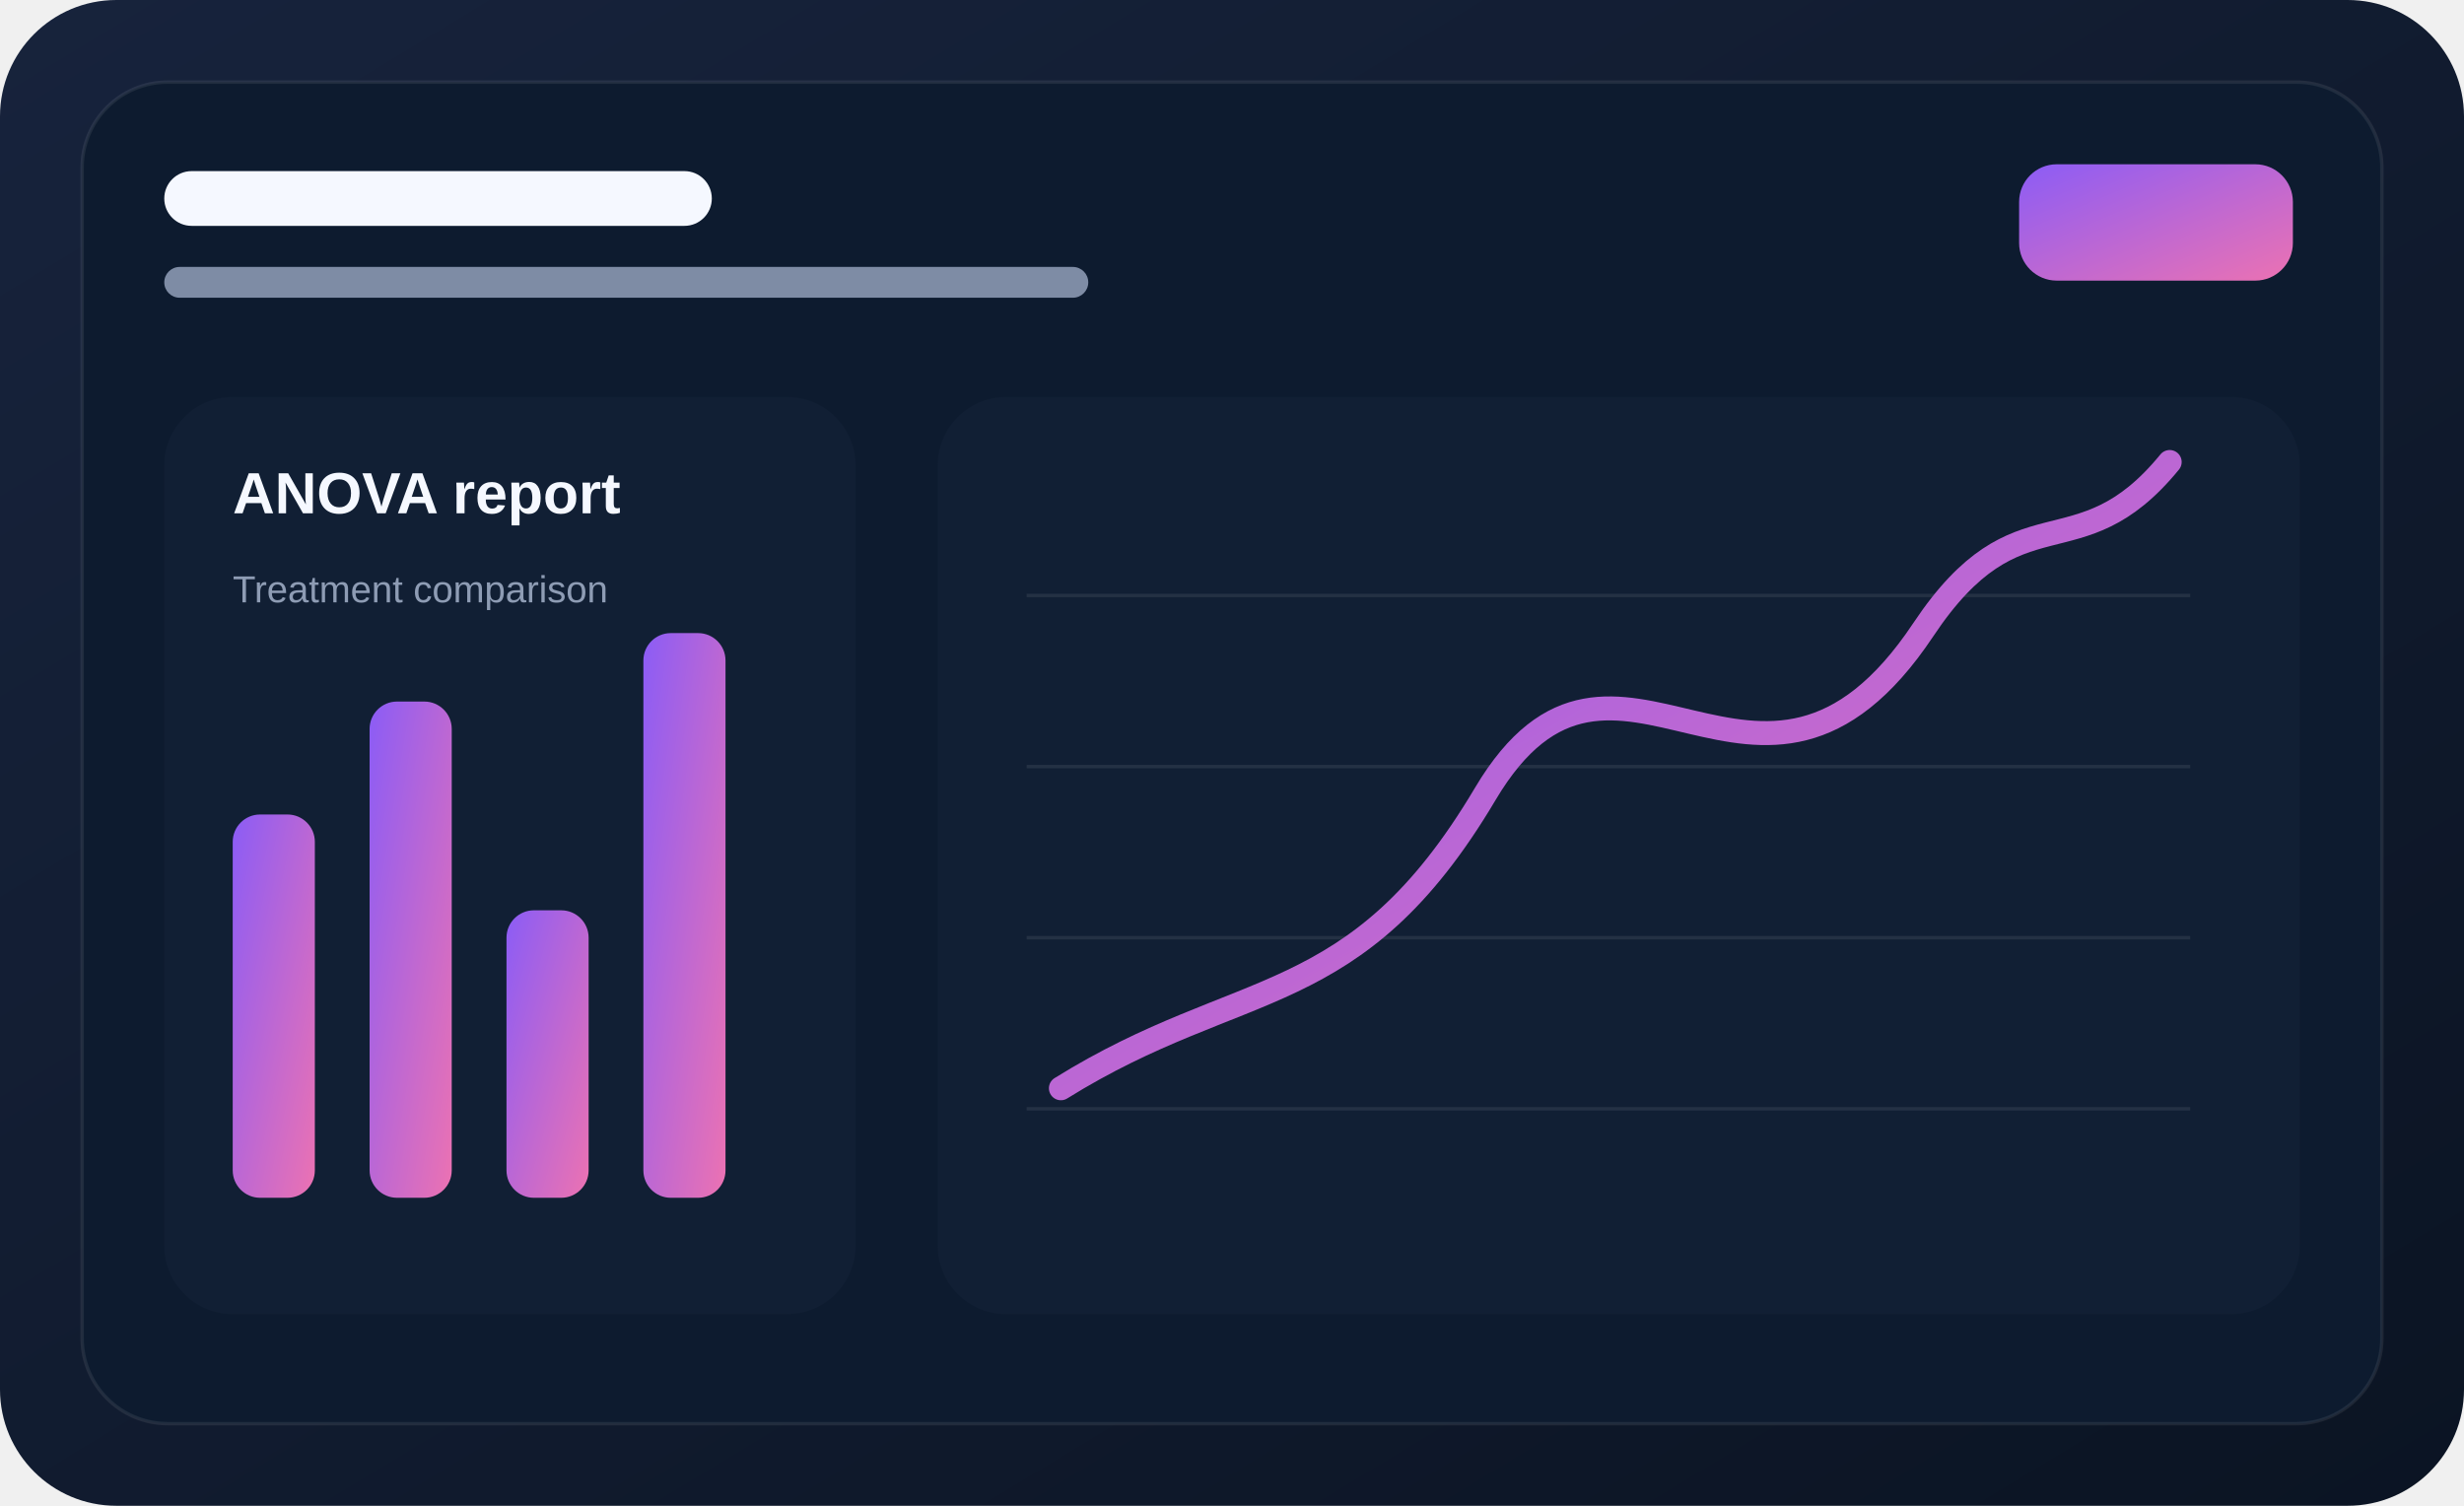
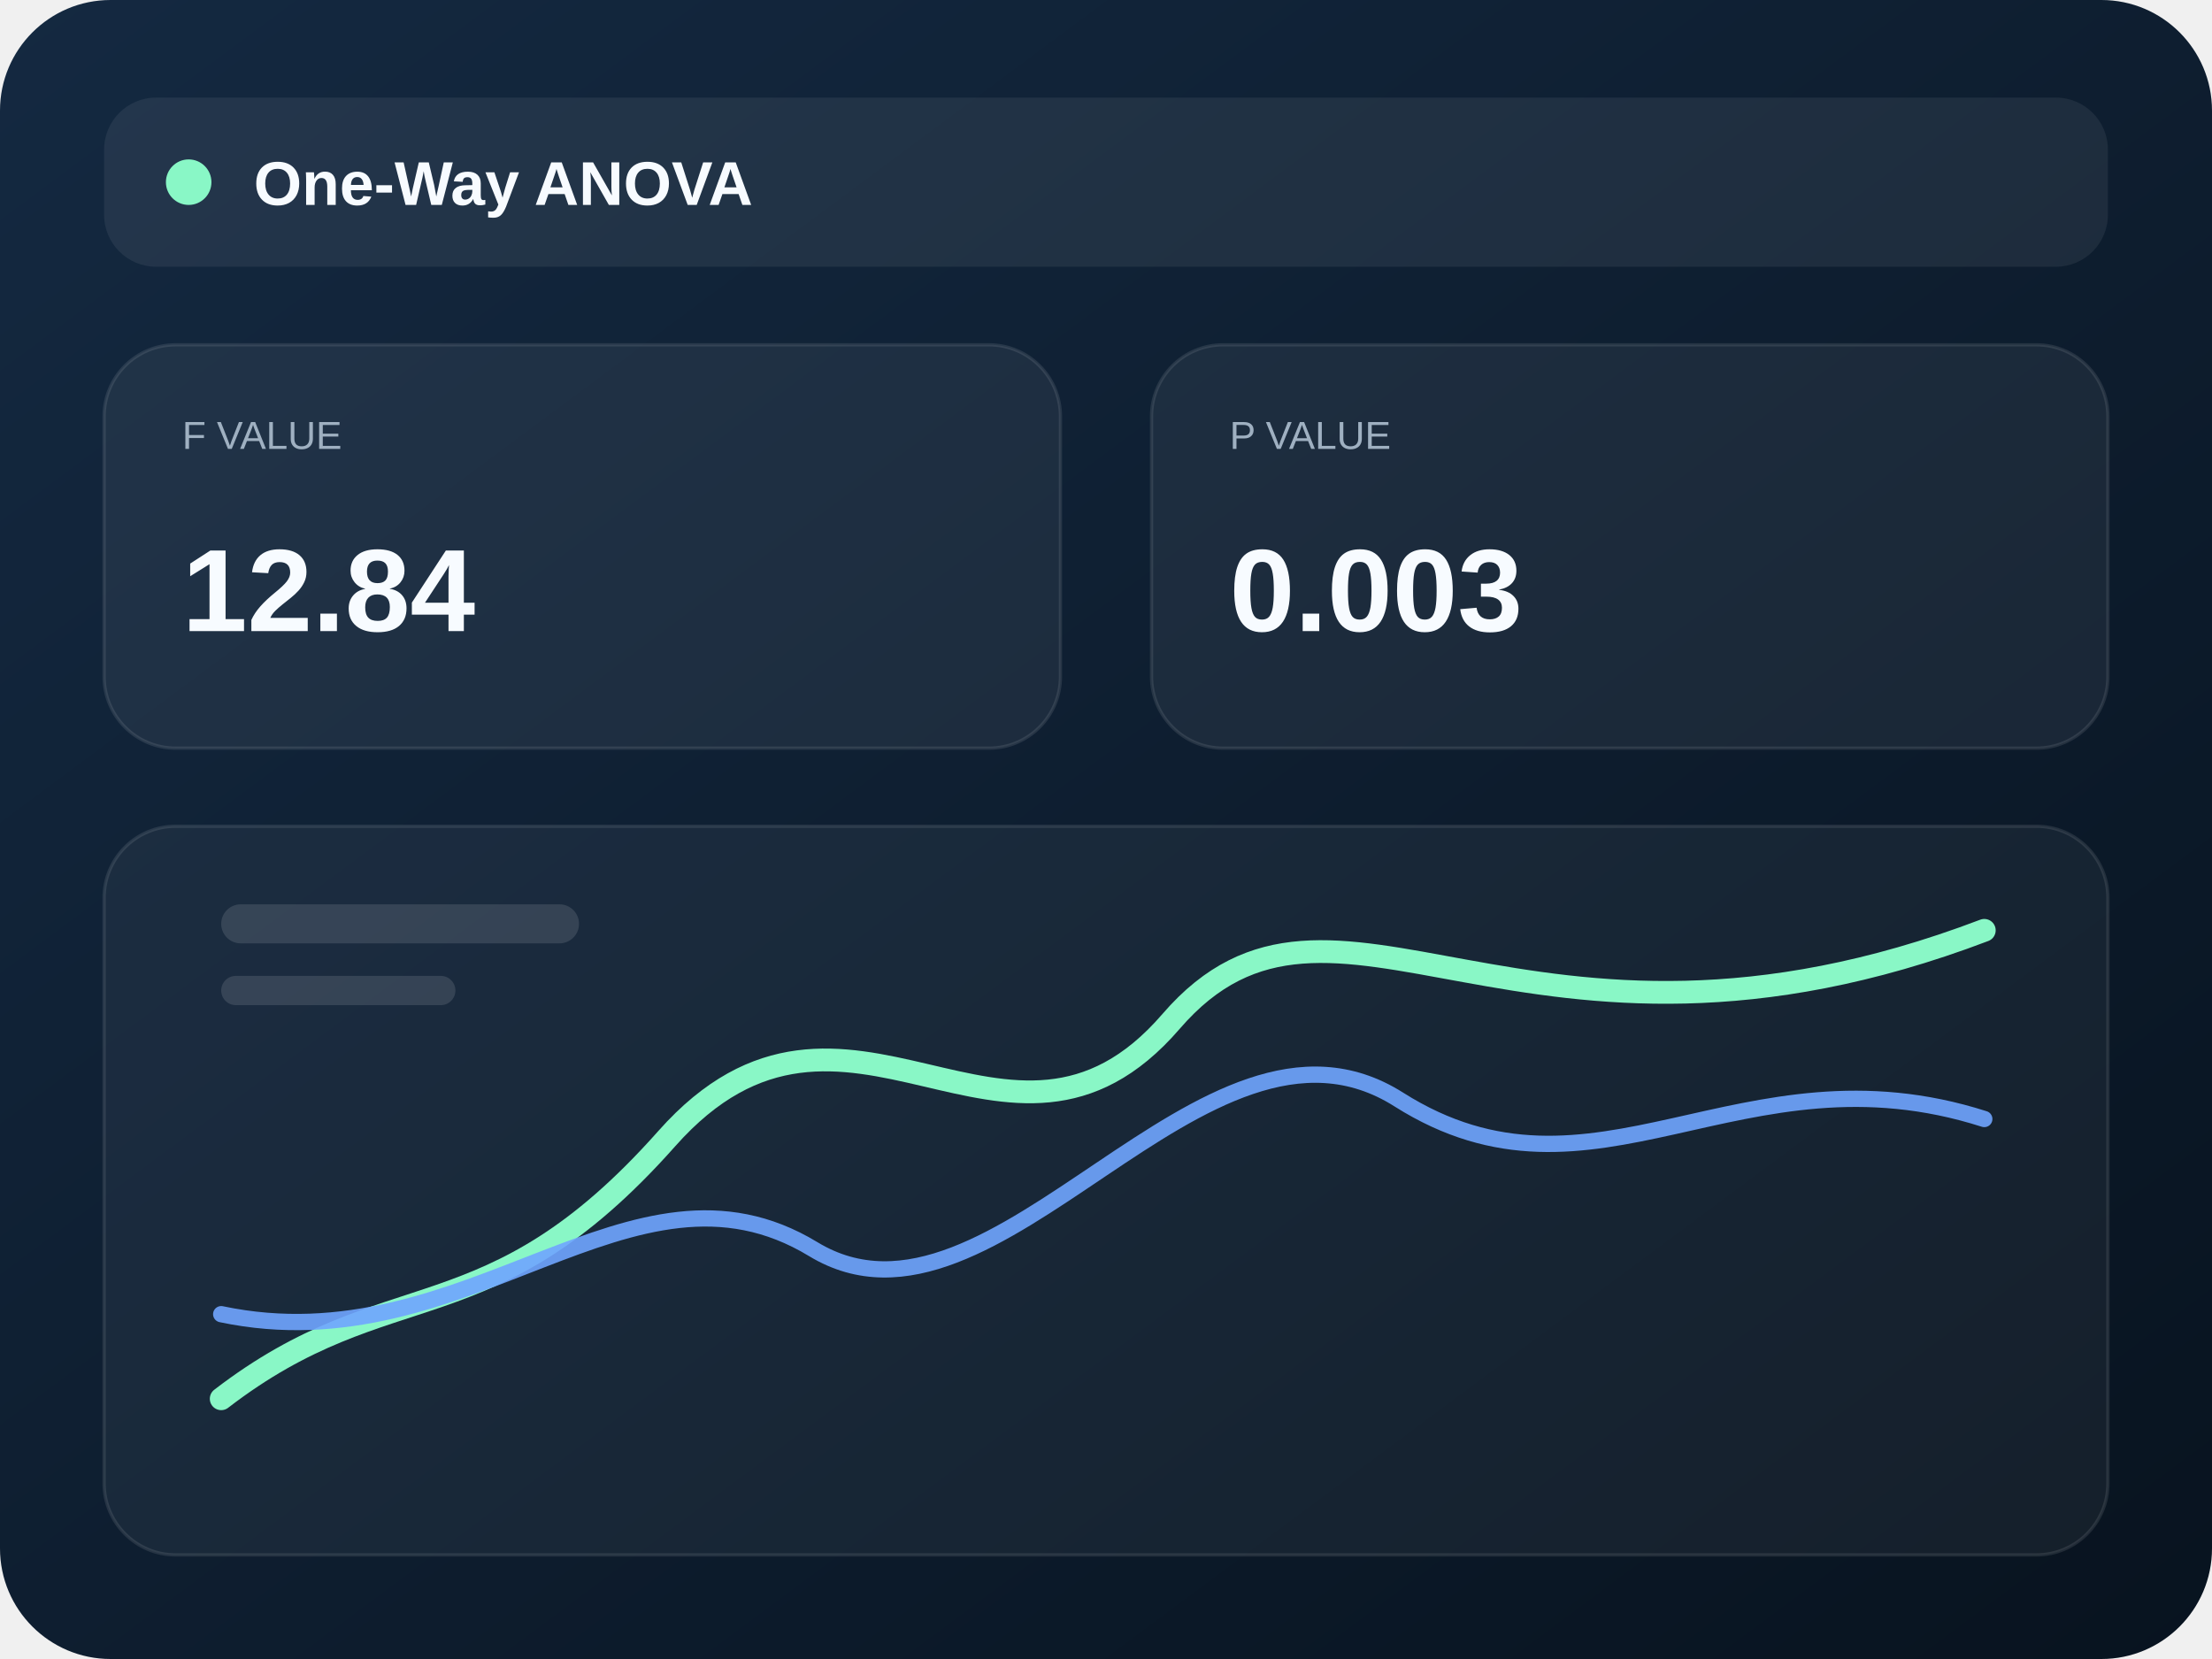
- <svg xmlns="http://www.w3.org/2000/svg" viewBox="0 0 720 440">
+ <svg xmlns="http://www.w3.org/2000/svg" viewBox="0 0 680 510" role="img" aria-label="One-Way ANOVA">
  <defs>
    <linearGradient id="g" x1="0" y1="0" x2="1" y2="1">
-       <stop stop-color="#8b5cf6" />
-       <stop offset="1" stop-color="#ec72b2" />
-     </linearGradient>
-     <linearGradient id="b" x1="0" y1="0" x2="1" y2="1">
-       <stop stop-color="#17233c" />
-       <stop offset="1" stop-color="#0b1423" />
+       <stop stop-color="#142941" />
+       <stop offset="1" stop-color="#08131f" />
    </linearGradient>
  </defs>
-   <rect width="720" height="440" rx="34" fill="url(#b)" />
-   <rect x="24" y="24" width="672" height="392" rx="25" fill="#0d1b2f" stroke="#fff" stroke-opacity=".08" />
-   <rect x="48" y="50" width="160" height="16" rx="8" fill="#f5f8ff" />
-   <rect x="48" y="78" width="270" height="9" rx="4.5" fill="#7e8ca5" />
-   <rect x="590" y="48" width="80" height="34" rx="11" fill="url(#g)" />
-   <rect x="48" y="116" width="202" height="268" rx="20" fill="#111f34" />
-   <rect x="274" y="116" width="398" height="268" rx="20" fill="#111f34" />
-   <text x="68" y="150" fill="#f5f8ff" font-family="Arial,sans-serif" font-size="17" font-weight="700">ANOVA report</text>
-   <text x="68" y="176" fill="#8e9cb4" font-family="Arial,sans-serif" font-size="11">Treatment comparison</text>
-   <g fill="url(#g)">
-     <rect x="68" y="238" width="24" height="112" rx="8" />
-     <rect x="108" y="205" width="24" height="145" rx="8" />
-     <rect x="148" y="266" width="24" height="84" rx="8" />
-     <rect x="188" y="185" width="24" height="165" rx="8" />
+   <rect width="680" height="510" rx="34" fill="url(#g)" />
+   <rect x="32" y="30" width="616" height="52" rx="16" fill="#fff" fill-opacity=".07" />
+   <circle cx="58" cy="56" r="7" fill="#89f7c6" />
+   <text x="78" y="63" font-family="Arial" font-size="19" font-weight="700" fill="#f7fbff">One-Way ANOVA</text>
+   <rect x="32" y="106" width="294" height="124" rx="22" fill="#fff" fill-opacity=".06" stroke="#fff" stroke-opacity=".1" />
+   <text x="56" y="138" font-family="Arial" font-size="12" fill="#9fb0c1">F VALUE</text>
+   <text x="56" y="194" font-family="Arial" font-size="36" font-weight="800" fill="#f7fbff">12.84</text>
+   <rect x="354" y="106" width="294" height="124" rx="22" fill="#fff" fill-opacity=".06" stroke="#fff" stroke-opacity=".1" />
+   <text x="378" y="138" font-family="Arial" font-size="12" fill="#9fb0c1">P VALUE</text>
+   <text x="378" y="194" font-family="Arial" font-size="36" font-weight="800" fill="#f7fbff">0.003</text>
+   <rect x="32" y="254" width="616" height="224" rx="22" fill="#fff" fill-opacity=".05" stroke="#fff" stroke-opacity=".1" />
+   <path d="M68 430 C120 390,150 412,205 350 S310 372,360 314 S468 340,610 286" fill="none" stroke="#89f7c6" stroke-width="7" stroke-linecap="round" />
+   <path d="M68 404 C144 420,194 350,250 384 S370 300,430 338 S535 320,610 344" fill="none" stroke="#70a5ff" stroke-width="5" stroke-linecap="round" opacity=".9" />
+   <g fill="#fff" fill-opacity=".12">
+     <rect x="68" y="278" width="110" height="12" rx="6" />
+     <rect x="68" y="300" width="72" height="9" rx="4.5" />
  </g>
-   <g stroke="#fff" stroke-opacity=".08">
-     <path d="M300 174H640M300 224H640M300 274H640M300 324H640" />
-   </g>
-   <path d="M310 318c53-33 86-22 124-86 38-64 80 24 128-48 28-42 45-16 72-49" fill="none" stroke="url(#g)" stroke-width="7" stroke-linecap="round" stroke-linejoin="round" />
</svg>
